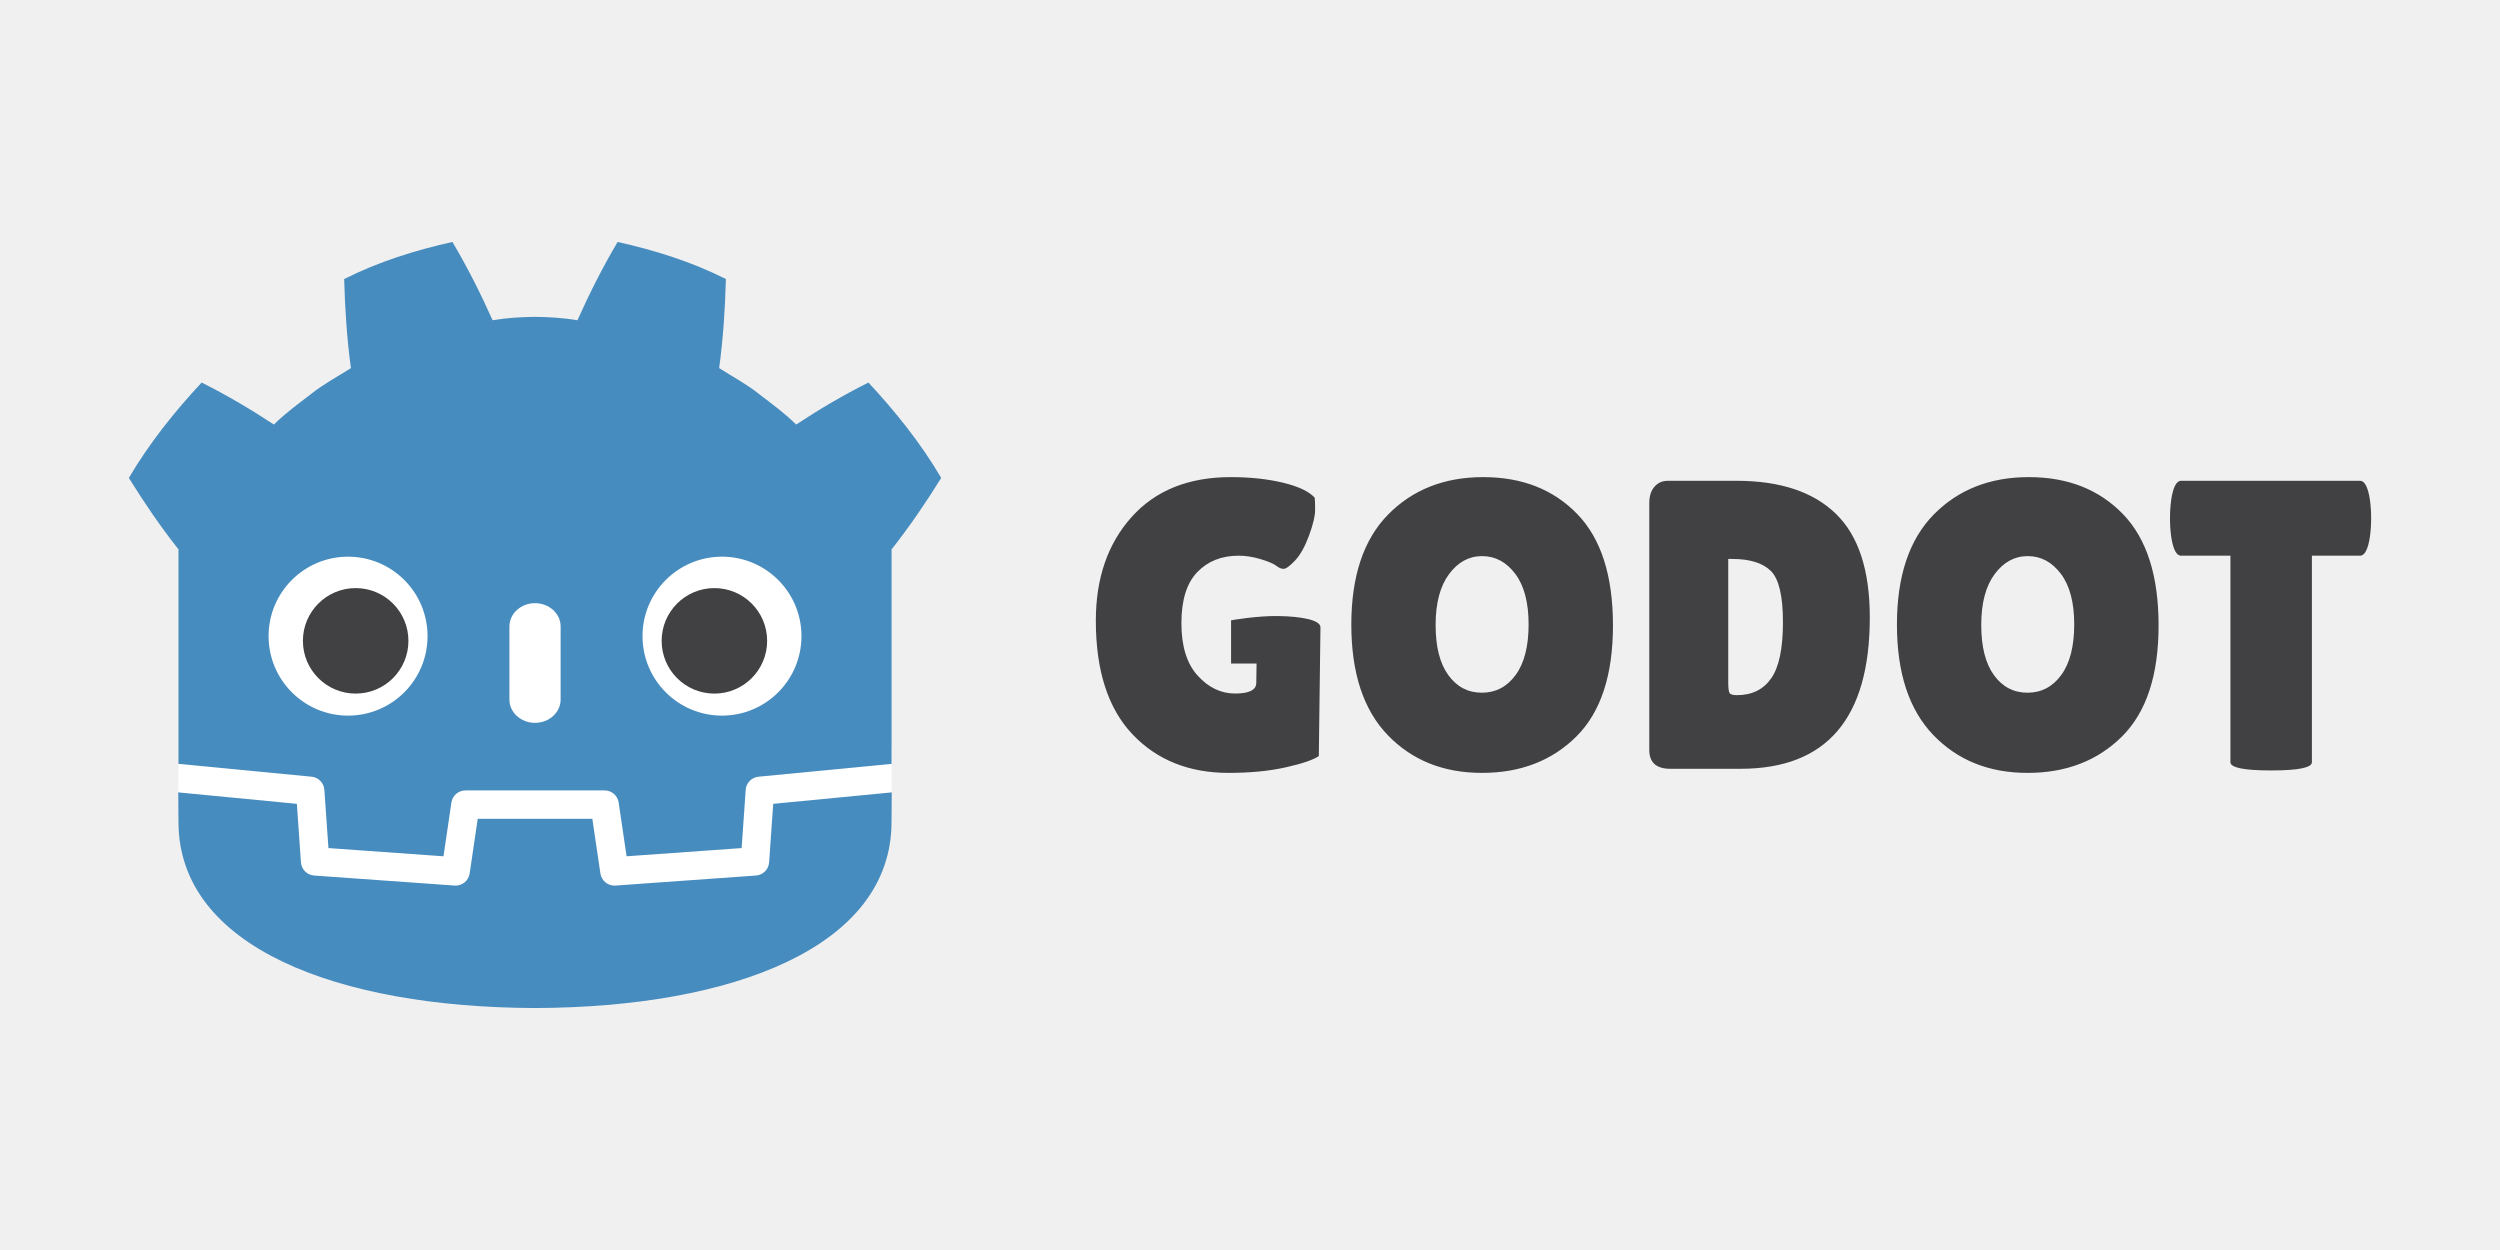
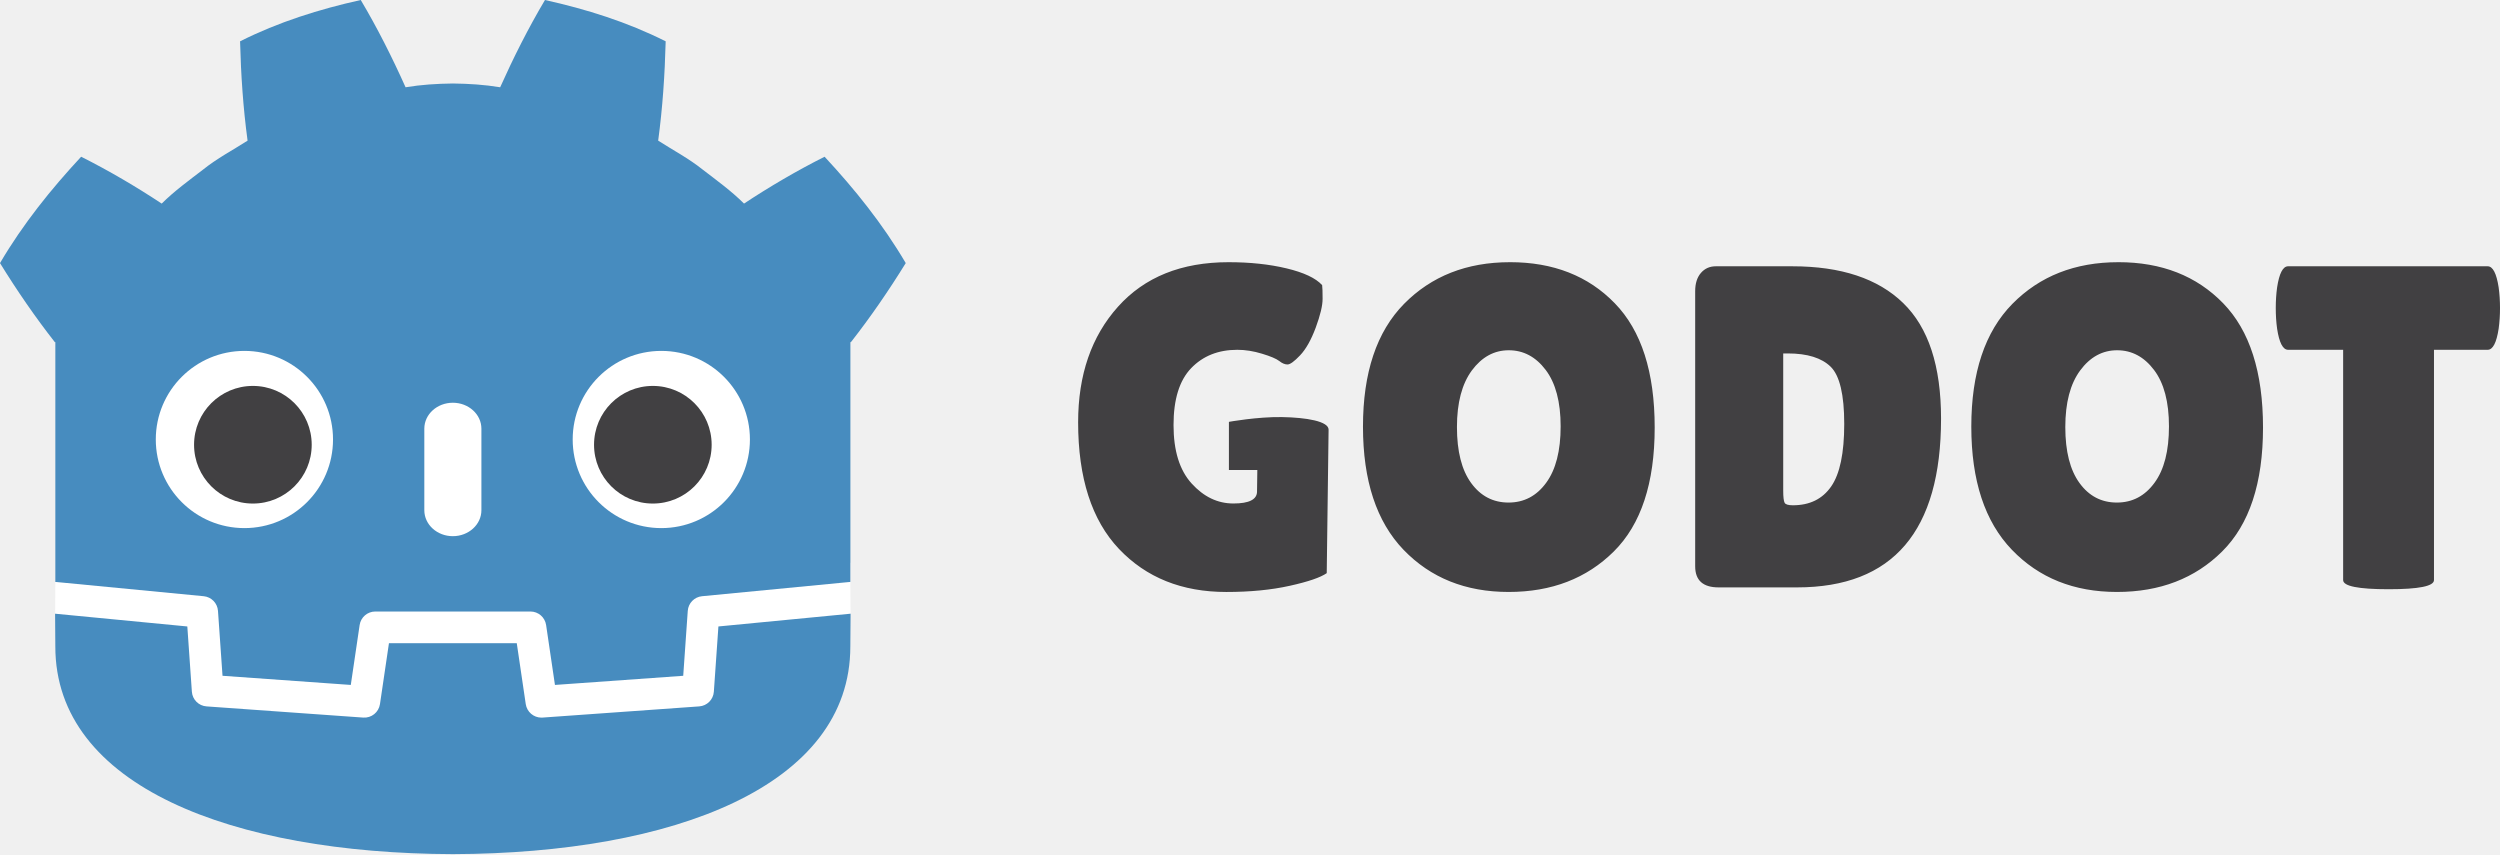
- <svg xmlns="http://www.w3.org/2000/svg" width="120" height="60" version="1.1" viewBox="0 0 112.5 56.25" xml:space="preserve" id="svg23">
-   <defs id="defs7">
-     <clipPath id="a">
-       <path d="M 0,595.276 H 841.89 V 0 H 0 Z" id="path4" />
-     </clipPath>
-   </defs>
-   <g transform="matrix(0.1449762,0,0,-0.1449762,-10.35218,74.86495)" id="g21">
-     <g clip-path="url(#a)" id="g19">
-       <path d="m 453.43,368.3 c -13.113,0 -23.367,-4.129 -30.772,-12.385 -7.411,-8.26 -11.109,-18.981 -11.109,-32.18 0,-15.497 3.786,-27.245 11.357,-35.247 7.585,-8.001 17.543,-11.997 29.889,-11.997 6.639,0 12.532,0.572 17.681,1.723 5.154,1.146 8.58,2.321 10.285,3.511 l 0.511,39.959 c 0,2.322 -6.129,3.377 -13.003,3.495 -6.875,0.106 -14.742,-1.327 -14.742,-1.327 v -13.418 h 7.912 l -0.088,-5.981 c 0,-2.216 -2.197,-3.328 -6.577,-3.328 -4.386,0 -8.26,1.856 -11.621,5.561 -3.368,3.709 -5.043,9.131 -5.043,16.274 0,7.158 1.637,12.435 4.915,15.841 3.271,3.402 7.559,5.109 12.833,5.109 2.216,0 4.51,-0.357 6.895,-1.087 2.386,-0.723 3.98,-1.4 4.793,-2.035 0.806,-0.653 1.573,-0.962 2.298,-0.962 0.722,0 1.891,0.845 3.507,2.552 1.619,1.702 3.068,4.282 4.348,7.721 1.274,3.458 1.912,6.108 1.912,7.988 0,1.865 -0.042,3.151 -0.125,3.829 -1.788,1.957 -5.089,3.509 -9.902,4.663 -4.805,1.15 -10.192,1.721 -16.151,1.721 z m 78.344,0 c -12.047,0 -21.882,-3.874 -29.5,-11.615 -7.617,-7.751 -11.424,-19.134 -11.424,-34.167 0,-15.025 3.765,-26.454 11.292,-34.286 7.537,-7.826 17.288,-11.739 29.247,-11.739 11.964,0 21.727,3.762 29.307,11.288 7.58,7.542 11.367,19.035 11.367,34.487 0,15.44 -3.701,26.984 -11.115,34.6 -7.401,7.63 -17.129,11.433 -29.174,11.433 z m 169.36,0 c -12.051,0 -21.88,-3.874 -29.505,-11.615 -7.615,-7.751 -11.423,-19.134 -11.423,-34.167 0,-15.025 3.767,-26.454 11.303,-34.286 7.531,-7.826 17.275,-11.739 29.238,-11.739 11.959,0 21.73,3.762 29.307,11.288 7.579,7.542 11.367,19.035 11.367,34.487 0,15.44 -3.701,26.984 -11.109,34.6 -7.41,7.63 -17.131,11.433 -29.178,11.433 z m -112.05,-1.143 c -1.708,0 -3.089,-0.623 -4.151,-1.85 -1.069,-1.246 -1.598,-2.927 -1.598,-5.057 v -76.611 c 0,-3.919 2.175,-5.873 6.514,-5.873 h 21.831 c 26.732,0 40.103,15.661 40.103,46.991 0,14.645 -3.514,25.366 -10.544,32.175 -7.017,6.811 -17.296,10.225 -30.829,10.225 z m 159.32,0 c -1.449,0 -2.471,-1.967 -3.064,-5.883 -0.256,-1.872 -0.378,-3.792 -0.378,-5.742 0,-1.961 0.122,-3.874 0.378,-5.742 0.594,-3.926 1.616,-5.88 3.064,-5.88 h 15.321 v -64.109 c 0,-1.692 4.22,-2.55 12.645,-2.55 8.432,0 12.642,0.858 12.642,2.55 v 64.109 h 14.941 c 1.447,0 2.465,1.954 3.067,5.88 0.25,1.869 0.379,3.781 0.379,5.742 0,1.95 -0.129,3.87 -0.379,5.742 -0.603,3.916 -1.621,5.883 -3.067,5.883 z m -216.96,-23.376 c 4.09,0 7.517,-1.829 10.28,-5.484 2.767,-3.66 4.154,-8.902 4.154,-15.71 0,-6.815 -1.344,-12.049 -4.025,-15.706 -2.682,-3.67 -6.174,-5.499 -10.472,-5.499 -4.3,0 -7.766,1.807 -10.405,5.435 -2.643,3.616 -3.962,8.805 -3.962,15.583 0,6.764 1.387,12.02 4.148,15.765 2.776,3.741 6.197,5.618 10.282,5.618 z m 169.36,0 c 4.09,0 7.513,-1.829 10.28,-5.484 2.767,-3.66 4.151,-8.902 4.151,-15.71 0,-6.815 -1.343,-12.049 -4.025,-15.706 -2.678,-3.67 -6.173,-5.499 -10.472,-5.499 -4.3,0 -7.769,1.807 -10.405,5.435 -2.635,3.616 -3.958,8.805 -3.958,15.583 0,6.764 1.381,12.02 4.141,15.765 2.771,3.741 6.202,5.618 10.288,5.618 z m -92.959,-0.885 h 1.277 c 5.448,0 9.43,-1.246 11.944,-3.715 2.502,-2.462 3.76,-7.763 3.76,-15.898 10e-6,-8.131 -1.203,-13.936 -3.636,-17.423 -2.427,-3.49 -5.977,-5.241 -10.664,-5.241 -1.274,0 -2.042,0.235 -2.295,0.705 -0.256,0.472 -0.387,1.596 -0.387,3.379 z" id="path9" style="fill:#414042" />
-       <path d="m 348.13,279.27 c 0,0 -0.368,2.255 -0.582,2.235 l -40.924,-3.949 c -3.256,-0.314 -5.785,-2.911 -6.014,-6.174 l -1.124,-16.114 -31.66,-2.259 -2.154,14.604 c -0.48,3.248 -3.316,5.697 -6.6,5.697 h -43.193 c -3.282,0 -6.119,-2.449 -6.599,-5.697 l -2.155,-14.604 -31.66,2.259 -1.124,16.114 c -0.228,3.264 -2.757,5.861 -6.014,6.176 l -40.944,3.947 c -0.212,0.02 -0.366,-2.237 -0.578,-2.237 l -0.055,-8.856 34.676,-5.592 1.136,-16.258 c 0.23,-3.291 2.885,-5.953 6.179,-6.189 l 43.603,-3.11 c 0.165,-0.011 0.328,-0.018 0.491,-0.018 3.277,0 6.109,2.45 6.588,5.698 l 2.216,15.027 h 31.675 l 2.216,-15.027 c 0.478,-3.247 3.314,-5.697 6.595,-5.697 0.161,0 0.321,0.006 0.478,0.017 l 43.609,3.11 c 3.292,0.236 5.949,2.898 6.179,6.189 l 1.134,16.258 34.661,5.617 z" id="path11" style="fill:#ffffff" />
-       <path transform="matrix(0.75,0,0,-0.75,105.4,447.29)" d="m 141.91,8 c -15.358,3.414 -30.551,8.167 -44.795,15.336 0.326,12.577 1.139,24.628 2.787,36.869 -5.532,3.544 -11.345,6.586 -16.512,10.734 -5.25,4.039 -10.612,7.904 -15.365,12.627 -9.496,-6.281 -19.546,-12.184 -29.9,-17.395 -11.161,12.012 -21.598,24.977 -30.123,39.484 6.414,10.376 13.11,20.101 20.34,29.33 h 0.201 v 89.039 c 0.163,0.001 0.327,0.009 0.488,0.023 l 54.586,5.262 c 2.859,0.276 5.1,2.578 5.299,5.443 l 1.684,24.096 47.615,3.398 3.279,-22.24 c 0.425,-2.883 2.9,-5.019 5.816,-5.019 h 57.59 c 2.915,0 5.389,2.136 5.814,5.019 l 3.279,22.24 47.617,-3.398 1.682,-24.096 c 0.201,-2.865 2.439,-5.166 5.299,-5.443 l 54.564,-5.262 c 0.161,-0.015 0.323,-0.022 0.486,-0.023 v -7.106 l 0.023,-0.008 v -81.926 h 0.201 c 7.231,-9.229 13.923,-18.955 20.34,-29.33 -8.522,-14.508 -18.964,-27.473 -30.125,-39.484 -10.351,5.21 -20.406,11.113 -29.902,17.395 -4.752,-4.723 -10.104,-8.588 -15.361,-12.627 -5.165,-4.149 -10.987,-7.19 -16.508,-10.734 1.644,-12.241 2.458,-24.292 2.785,-36.869 -14.245,-7.169 -29.437,-11.922 -44.803,-15.336 -6.135,10.311 -11.745,21.475 -16.631,32.391 -5.794,-0.968 -11.615,-1.327 -17.443,-1.397 v -0.008 c -0.041,0 -0.079,0.008 -0.113,0.008 -0.036,0 -0.075,-0.008 -0.111,-0.008 v 0.008 c -5.839,0.069 -11.656,0.428 -17.451,1.397 -4.883,-10.915 -10.489,-22.08 -16.633,-32.391 z M 28.45,235.8 c 0.023,5.275 0.09,11.054 0.09,12.205 0,51.838 65.76,76.754 147.46,77.041 h 0.201 c 81.701,-0.287 147.44,-25.203 147.44,-77.041 0,-1.172 0.072,-6.927 0.096,-12.205 l -49.064,4.732 -1.691,24.225 c -0.204,2.92 -2.526,5.244 -5.445,5.453 l -58.145,4.148 c -0.142,0.011 -0.284,0.016 -0.424,0.016 -2.889,0 -5.382,-2.122 -5.809,-5.023 l -3.334,-22.611 h -47.443 l -3.334,22.611 c -0.448,3.043 -3.168,5.232 -6.232,5.008 l -58.145,-4.148 c -2.92,-0.21 -5.242,-2.534 -5.445,-5.453 l -1.69,-24.225 -49.084,-4.732 z" id="path13" style="fill:#478cbf" />
-       <path transform="matrix(0.75,0,0,-0.75,105.4,447.29)" d="m 98.723,138.25 c -18.16,0 -32.891,14.716 -32.891,32.879 0,18.175 14.73,32.898 32.891,32.898 18.169,0 32.896,-14.723 32.896,-32.898 0,-18.163 -14.727,-32.879 -32.896,-32.879 z m 154.76,0 c -18.172,0 -32.898,14.716 -32.898,32.879 0,18.175 14.726,32.898 32.898,32.898 18.159,0 32.887,-14.723 32.887,-32.898 0,-18.163 -14.728,-32.879 -32.887,-32.879 z m -77.387,19.24 c -5.848,0 -10.588,4.315 -10.588,9.623 v 30.283 c 0,5.313 4.74,9.623 10.588,9.623 5.848,0 10.6,-4.31 10.6,-9.623 v -30.283 c 0,-5.308 -4.751,-9.623 -10.6,-9.623 z" id="path15" style="fill:#ffffff" />
-       <path transform="matrix(0.75,0,0,-0.75,105.4,447.29)" d="m 101.87,151.25 c -12.059,0 -21.834,9.78 -21.834,21.836 0,12.056 9.775,21.826 21.834,21.826 12.065,0 21.836,-9.771 21.836,-21.826 0,-12.055 -9.771,-21.836 -21.836,-21.836 z m 148.46,0 c -12.056,0 -21.824,9.78 -21.824,21.836 0,12.056 9.769,21.826 21.824,21.826 12.068,0 21.834,-9.771 21.834,-21.826 0,-12.055 -9.766,-21.836 -21.834,-21.836 z" id="path17" style="fill:#414042" />
+ <svg xmlns="http://www.w3.org/2000/svg" version="1.1" id="svg23" x="0px" y="0px" width="107.629px" height="36.771px" viewBox="6.185 11.614 107.629 36.771" enable-background="new 6.185 11.614 107.629 36.771" xml:space="preserve">
+   <g id="g21" transform="matrix(0.1449762,0,0,-0.1449762,-10.35218,74.86495)">
+     <g>
+       <g id="g19">
+         <path id="path9" fill="#414042" d="M478.899,358.425c-13.987,0-24.923-4.402-32.825-13.209     c-7.905-8.811-11.849-20.245-11.849-34.327c0-16.527,4.038-29.056,12.115-37.597c8.09-8.535,18.713-12.798,31.882-12.798     c7.083,0,13.364,0.613,18.861,1.839c5.497,1.219,9.148,2.479,10.966,3.752l0.552,42.619c0,2.476-6.541,3.604-13.876,3.728     c-7.329,0.111-15.722-1.418-15.722-1.418v-14.307h8.437l-0.091-6.386c0-2.358-2.344-3.55-7.016-3.55     c-4.681,0-8.811,1.98-12.398,5.934c-3.594,3.954-5.379,9.74-5.379,17.359c0,7.635,1.745,13.263,5.241,16.897     c3.489,3.627,8.063,5.449,13.691,5.449c2.361,0,4.81-0.381,7.349-1.162c2.546-0.768,4.25-1.492,5.119-2.169     c0.862-0.694,1.677-1.027,2.452-1.027c0.768,0,2.014,0.903,3.739,2.725c1.724,1.815,3.274,4.567,4.641,8.235     c1.354,3.688,2.034,6.514,2.034,8.521c0,1.987-0.04,3.358-0.135,4.082c-1.906,2.088-5.429,3.745-10.562,4.975     C491.007,357.816,485.258,358.425,478.899,358.425L478.899,358.425z M562.463,358.425c-12.846,0-23.334-4.133-31.464-12.388     c-8.124-8.268-12.186-20.41-12.186-36.445c0-16.025,4.015-28.217,12.044-36.57c8.043-8.353,18.443-12.522,31.201-12.522     c12.758,0,23.172,4.008,31.255,12.037c8.09,8.043,12.125,20.302,12.125,36.789c0,16.47-3.947,28.783-11.855,36.907     c-7.895,8.137-18.268,12.196-31.12,12.196V358.425z M743.116,358.425c-12.852,0-23.34-4.133-31.471-12.388     c-8.124-8.268-12.185-20.41-12.185-36.445c0-16.025,4.015-28.217,12.057-36.57c8.029-8.353,18.43-12.522,31.188-12.522     c12.758,0,23.179,4.008,31.255,12.037c8.09,8.043,12.125,20.302,12.125,36.789c0,16.47-3.947,28.783-11.842,36.907     c-7.908,8.137-18.275,12.196-31.127,12.196V358.425z M623.599,357.21c-1.825,0-3.301-0.667-4.432-1.974     c-1.138-1.33-1.704-3.122-1.704-5.396v-81.721c0-4.176,2.324-6.265,6.952-6.265H647.7c28.514,0,42.774,16.705,42.774,50.126     c0,15.624-3.745,27.059-11.249,34.32c-7.477,7.265-18.443,10.909-32.885,10.909H623.599z M793.535,357.21     c-1.542,0-2.634-2.102-3.267-6.278c-0.276-1.994-0.397-4.045-0.397-6.123c0-2.091,0.121-4.132,0.397-6.126     c0.633-4.186,1.724-6.271,3.267-6.271h16.342v-68.388c0-1.805,4.506-2.715,13.492-2.715c8.993,0,13.486,0.909,13.486,2.715     v68.388h15.937c1.543,0,2.627,2.085,3.267,6.271c0.269,1.994,0.404,4.035,0.404,6.126c0,2.078-0.135,4.129-0.404,6.123     c-0.64,4.176-1.724,6.278-3.267,6.278H793.535z M562.112,332.273c4.365,0,8.016-1.95,10.966-5.85     c2.95-3.903,4.432-9.494,4.432-16.756c0-7.268-1.435-12.852-4.298-16.752c-2.856-3.914-6.581-5.867-11.168-5.867     c-4.58,0-8.285,1.927-11.101,5.793c-2.816,3.86-4.224,9.397-4.224,16.625c0,7.214,1.482,12.822,4.426,16.817     C554.11,330.272,557.761,332.273,562.112,332.273L562.112,332.273z M742.766,332.273c4.358,0,8.009-1.95,10.959-5.85     c2.957-3.903,4.432-9.494,4.432-16.756c0-7.268-1.428-12.852-4.298-16.752c-2.856-3.914-6.581-5.867-11.168-5.867     c-4.58,0-8.285,1.927-11.094,5.793c-2.809,3.86-4.224,9.397-4.224,16.625c0,7.214,1.469,12.822,4.419,16.817     C734.743,330.272,738.408,332.273,742.766,332.273L742.766,332.273z M643.605,331.33h1.367c5.813,0,10.057-1.33,12.738-3.961     c2.667-2.627,4.015-8.282,4.015-16.961c0-8.676-1.287-14.86-3.88-18.585c-2.587-3.725-6.372-5.584-11.377-5.584     c-1.354,0-2.176,0.242-2.445,0.748c-0.27,0.505-0.418,1.704-0.418,3.604V331.33z" />
+         <path id="path11" fill="#FFFFFF" d="M366.579,263.458c0,0-0.391,2.411-0.62,2.385l-43.653-4.21     c-3.476-0.33-6.174-3.105-6.416-6.581l-1.199-17.19l-33.771-2.411l-2.297,15.574c-0.512,3.469-3.536,6.083-7.039,6.083H225.51     c-3.499,0-6.524-2.614-7.036-6.083l-2.3-15.574l-33.771,2.411l-1.199,17.19c-0.242,3.476-2.94,6.251-6.413,6.588l-43.676,4.203     c-0.226,0.027-0.391-2.385-0.616-2.385l-0.057-9.444l36.988-5.968l1.213-17.339c0.242-3.516,3.075-6.352,6.588-6.601     l46.512-3.321c0.175-0.007,0.35-0.02,0.522-0.02c3.496,0,6.517,2.614,7.029,6.076l2.364,16.032h33.785l2.364-16.032     c0.509-3.462,3.533-6.076,7.036-6.076c0.172,0,0.34,0.013,0.509,0.02l46.516,3.321c3.513,0.249,6.349,3.085,6.591,6.601     l1.213,17.339l36.971,5.995L366.579,263.458z" />
+         <path id="path13" fill="#478CBF" d="M221.195,436.284c-12.286-2.731-24.442-6.534-35.836-12.27     c0.259-10.06,0.909-19.703,2.23-29.494c-4.426-2.836-9.077-5.271-13.209-8.588c-4.2-3.233-8.491-6.325-12.293-10.104     c-7.598,5.025-15.638,9.75-23.92,13.917c-8.929-9.609-17.278-19.979-24.098-31.585c5.129-8.302,10.488-16.082,16.271-23.465     h0.162v-71.23c0.131-0.007,0.263-0.007,0.391-0.02l43.67-4.21c2.287-0.222,4.079-2.061,4.237-4.358l1.347-19.272l38.092-2.715     l2.624,17.783c0.34,2.31,2.321,4.021,4.655,4.021h46.071c2.331,0,4.311-1.711,4.651-4.021l2.624-17.783l38.092,2.715     l1.347,19.272c0.158,2.297,1.95,4.136,4.237,4.358l43.653,4.21c0.128,0.013,0.259,0.013,0.387,0.02v5.678l0.02,0.013v65.538     h0.162c5.783,7.383,11.138,15.166,16.271,23.465c-6.817,11.606-15.17,21.98-24.098,31.585     c-8.282-4.166-16.325-8.888-23.923-13.913c-3.802,3.776-8.083,6.871-12.29,10.101c-4.133,3.318-8.787,5.753-13.206,8.588     c1.317,9.791,1.967,19.433,2.23,29.494c-11.397,5.736-23.549,9.538-35.842,12.27c-4.907-8.248-9.397-17.18-13.307-25.914     c-4.634,0.775-9.289,1.061-13.954,1.118v0.007c-0.03,0-0.064-0.007-0.091-0.007s-0.061,0.007-0.088,0.007v-0.007     c-4.671-0.057-9.326-0.344-13.96-1.118C230.595,419.104,226.109,428.036,221.195,436.284L221.195,436.284z M130.427,254.041     c0.017-4.217,0.071-8.838,0.071-9.76c0-41.474,52.608-61.406,117.968-61.635h0.162c65.36,0.229,117.951,20.161,117.951,61.635     c0,0.936,0.057,5.544,0.077,9.76l-39.251-3.786l-1.354-19.38c-0.162-2.337-2.021-4.197-4.355-4.358l-46.516-3.321     c-0.115-0.007-0.229-0.013-0.34-0.013c-2.31,0-4.304,1.697-4.648,4.021l-2.667,18.086h-37.954l-2.667-18.086     c-0.357-2.438-2.533-4.19-4.985-4.008l-46.516,3.321c-2.337,0.162-4.193,2.021-4.358,4.358l-1.351,19.38L130.427,254.041     L130.427,254.041z" />
+         <path id="path15" fill="#FFFFFF" d="M186.646,332.084c-14.53,0-26.314-11.775-26.314-26.304     c0-14.543,11.785-26.318,26.314-26.318c14.533,0,26.314,11.775,26.314,26.318C212.961,320.31,201.179,332.084,186.646,332.084z      M310.454,332.084c-14.54,0-26.321-11.775-26.321-26.304c0-14.543,11.781-26.318,26.321-26.318     c14.526,0,26.308,11.775,26.308,26.318C336.762,320.31,324.981,332.084,310.454,332.084z M248.544,316.689     c-4.678,0-8.471-3.449-8.471-7.696V284.77c0-4.257,3.792-7.706,8.471-7.706c4.678,0,8.481,3.449,8.481,7.706v24.223     C257.024,313.24,253.222,316.689,248.544,316.689z" />
+         <path id="path17" fill="#414042" d="M189.162,321.684c-9.646,0-17.467-7.827-17.467-17.473     c0-9.646,7.821-17.46,17.467-17.46c9.653,0,17.47,7.814,17.47,17.46C206.632,313.857,198.815,321.684,189.162,321.684z      M307.932,321.684c-9.646,0-17.46-7.827-17.46-17.473c0-9.646,7.814-17.46,17.46-17.46c9.653,0,17.466,7.814,17.466,17.46     C325.398,313.857,317.584,321.684,307.932,321.684z" />
+       </g>
    </g>
  </g>
</svg>
